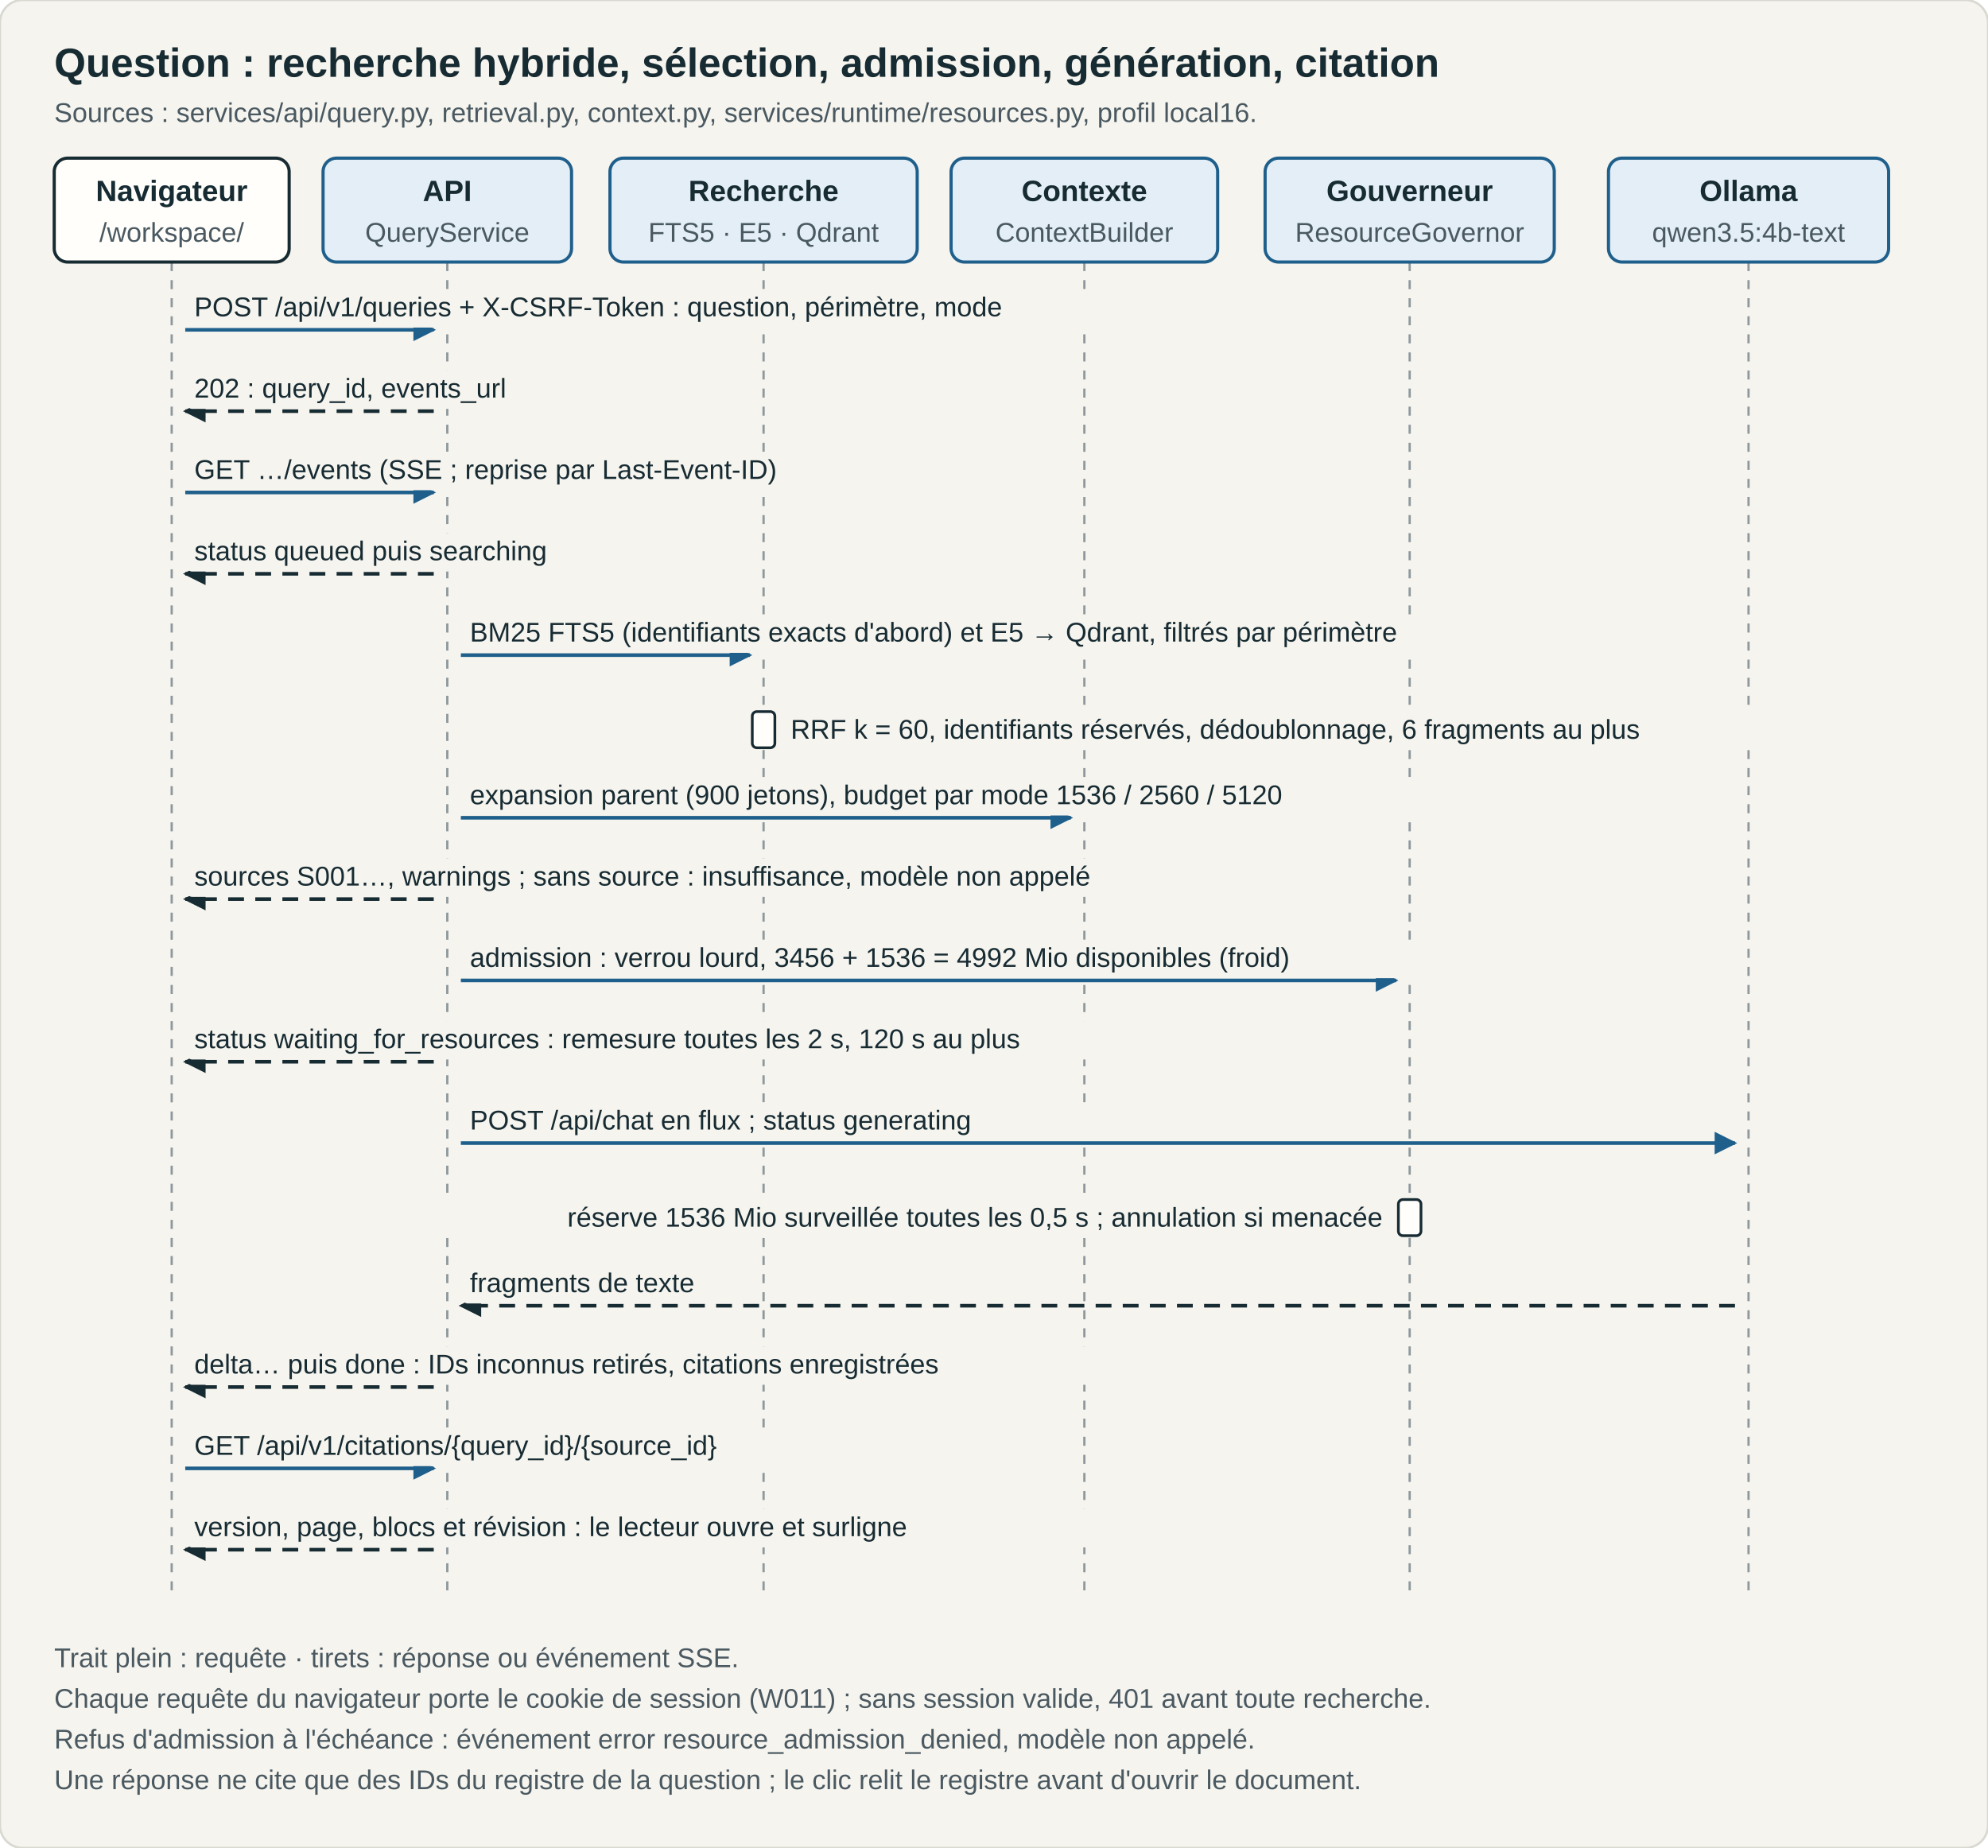
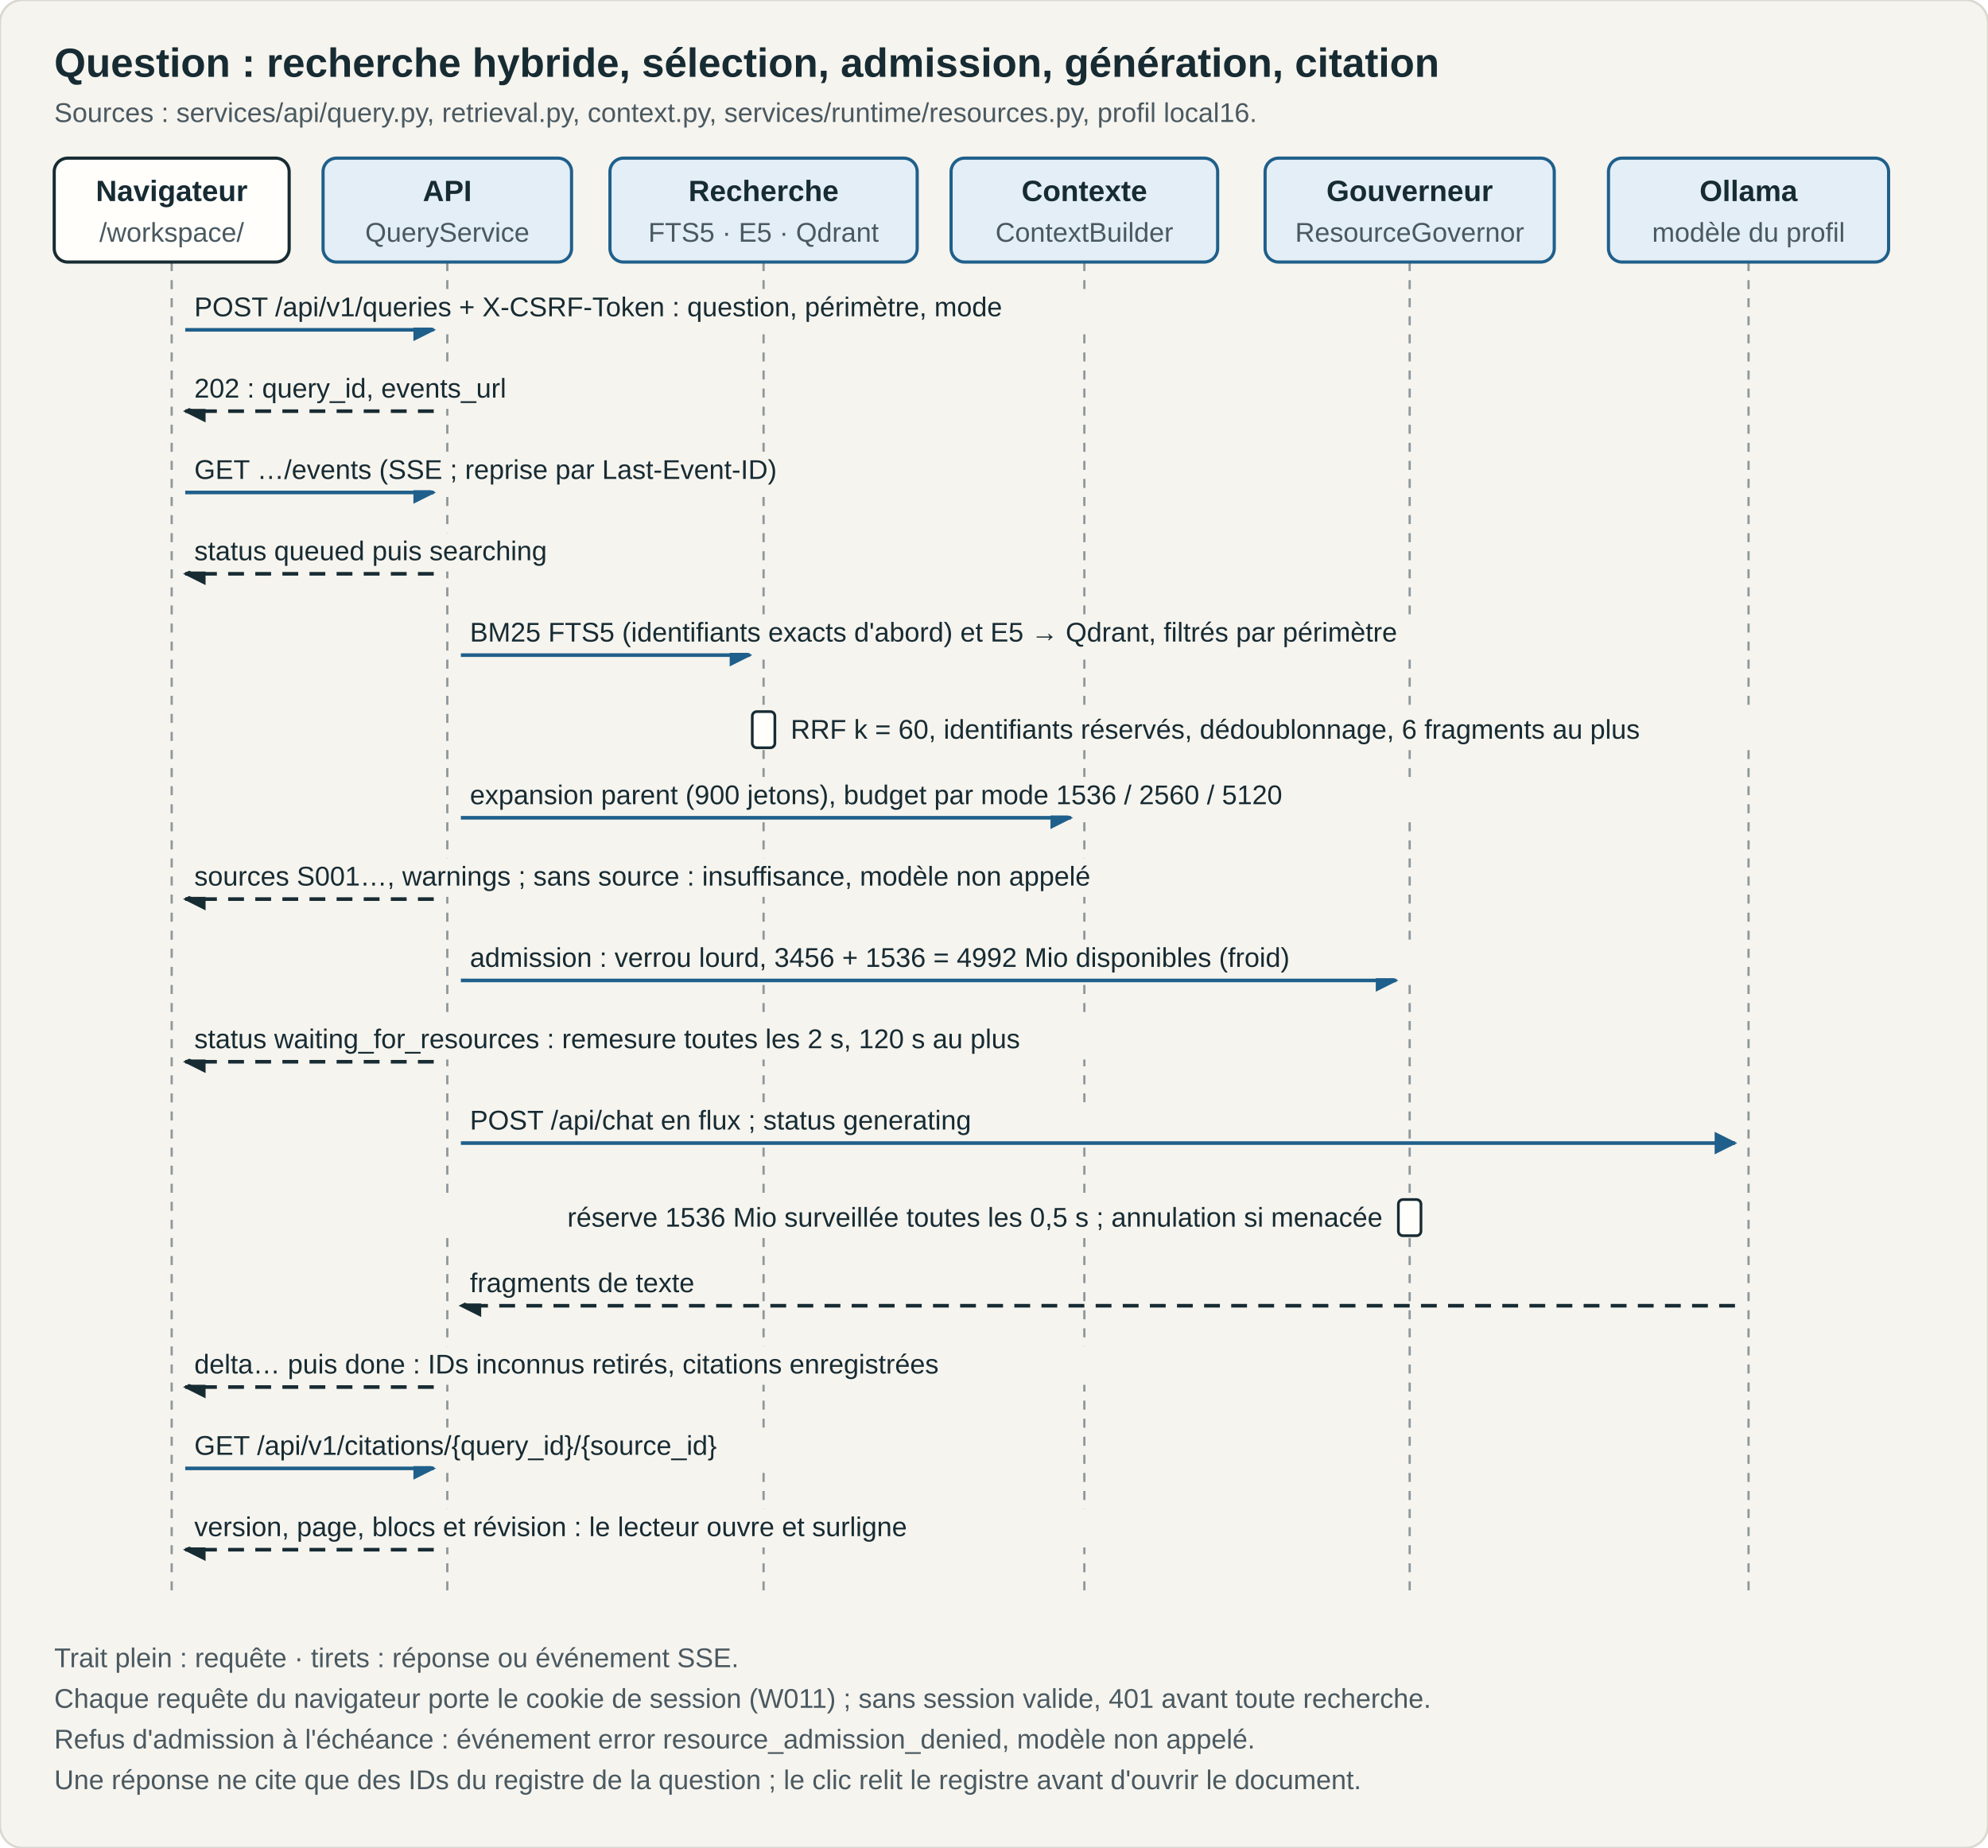
<svg xmlns="http://www.w3.org/2000/svg" width="880" height="818" viewBox="0 0 880 818" role="img" aria-labelledby="sequence-question-title sequence-question-desc" font-family="'Segoe UI', system-ui, -apple-system, 'Helvetica Neue', Arial, sans-serif">
  <defs>
    <marker id="sequence-question-head-172b33" viewBox="0 0 10 10" refX="9" refY="5" markerWidth="10" markerHeight="10" markerUnits="userSpaceOnUse" orient="auto-start-reverse">
      <path d="M0,0 L10,5 L0,10 z" fill="#172B33" />
    </marker>
    <marker id="sequence-question-head-1f5f8b" viewBox="0 0 10 10" refX="9" refY="5" markerWidth="10" markerHeight="10" markerUnits="userSpaceOnUse" orient="auto-start-reverse">
      <path d="M0,0 L10,5 L0,10 z" fill="#1F5F8B" />
    </marker>
  </defs>
  <rect x="0" y="0" width="880" height="818" rx="10" fill="#F6F4EE" stroke="#D9D9D1" />
  <line x1="774" y1="116" x2="774" y2="708" stroke="#8E989D" stroke-width="1" stroke-dasharray="4 4" />
  <line x1="624" y1="116" x2="624" y2="708" stroke="#8E989D" stroke-width="1" stroke-dasharray="4 4" />
  <line x1="480" y1="116" x2="480" y2="708" stroke="#8E989D" stroke-width="1" stroke-dasharray="4 4" />
  <line x1="338" y1="116" x2="338" y2="708" stroke="#8E989D" stroke-width="1" stroke-dasharray="4 4" />
  <line x1="198" y1="116" x2="198" y2="708" stroke="#8E989D" stroke-width="1" stroke-dasharray="4 4" />
  <line x1="76" y1="116" x2="76" y2="708" stroke="#8E989D" stroke-width="1" stroke-dasharray="4 4" />
  <text x="24" y="34" font-size="18" fill="#172B33" font-weight="600">Question : recherche hybride, sélection, admission, génération, citation</text>
  <text x="24" y="54" font-size="12" fill="#4A5961">Sources : services/api/query.py, retrieval.py, context.py, services/runtime/resources.py, profil local16.</text>
  <rect x="24" y="70" width="104" height="46" rx="6" fill="#FFFEFA" stroke="#172B33" stroke-width="1.4" />
  <text x="76" y="89" font-size="13" fill="#172B33" font-weight="600" text-anchor="middle">Navigateur</text>
  <text x="76" y="107" font-size="12" fill="#4A5961" text-anchor="middle">/workspace/</text>
  <rect x="143" y="70" width="110" height="46" rx="6" fill="#E3EEF6" stroke="#1F5F8B" stroke-width="1.4" />
  <text x="198" y="89" font-size="13" fill="#172B33" font-weight="600" text-anchor="middle">API</text>
  <text x="198" y="107" font-size="12" fill="#4A5961" text-anchor="middle">QueryService</text>
  <rect x="270" y="70" width="136" height="46" rx="6" fill="#E3EEF6" stroke="#1F5F8B" stroke-width="1.4" />
  <text x="338" y="89" font-size="13" fill="#172B33" font-weight="600" text-anchor="middle">Recherche</text>
  <text x="338" y="107" font-size="12" fill="#4A5961" text-anchor="middle">FTS5 · E5 · Qdrant</text>
  <rect x="421" y="70" width="118" height="46" rx="6" fill="#E3EEF6" stroke="#1F5F8B" stroke-width="1.4" />
  <text x="480" y="89" font-size="13" fill="#172B33" font-weight="600" text-anchor="middle">Contexte</text>
  <text x="480" y="107" font-size="12" fill="#4A5961" text-anchor="middle">ContextBuilder</text>
  <rect x="560" y="70" width="128" height="46" rx="6" fill="#E3EEF6" stroke="#1F5F8B" stroke-width="1.4" />
  <text x="624" y="89" font-size="13" fill="#172B33" font-weight="600" text-anchor="middle">Gouverneur</text>
  <text x="624" y="107" font-size="12" fill="#4A5961" text-anchor="middle">ResourceGovernor</text>
  <rect x="712" y="70" width="124" height="46" rx="6" fill="#E3EEF6" stroke="#1F5F8B" stroke-width="1.4" />
  <text x="774" y="89" font-size="13" fill="#172B33" font-weight="600" text-anchor="middle">Ollama</text>
-   <text x="774" y="107" font-size="12" fill="#4A5961" text-anchor="middle">qwen3.5:4b-text</text>
+   <text x="774" y="107" font-size="12" fill="#4A5961" text-anchor="middle">modèle du profil</text>
  <polyline points="82,146 192,146" fill="none" stroke="#1F5F8B" stroke-width="1.6" marker-end="url(#sequence-question-head-1f5f8b)" />
  <rect x="83" y="128" width="436.92" height="17" rx="2" fill="#F6F4EE" stroke="#F6F4EE" stroke-width="0" />
  <text x="86" y="140" font-size="12" fill="#172B33">POST /api/v1/queries + X-CSRF-Token : question, périmètre, mode</text>
  <polyline points="192,182 82,182" fill="none" stroke="#172B33" stroke-width="1.6" stroke-dasharray="7 5" marker-end="url(#sequence-question-head-172b33)" />
  <rect x="83" y="164" width="183.84" height="17" rx="2" fill="#F6F4EE" stroke="#F6F4EE" stroke-width="0" />
  <text x="86" y="176" font-size="12" fill="#172B33">202 : query_id, events_url</text>
  <polyline points="82,218 192,218" fill="none" stroke="#1F5F8B" stroke-width="1.6" marker-end="url(#sequence-question-head-1f5f8b)" />
  <rect x="83" y="200" width="320.64" height="17" rx="2" fill="#F6F4EE" stroke="#F6F4EE" stroke-width="0" />
  <text x="86" y="212" font-size="12" fill="#172B33">GET …/events (SSE ; reprise par Last-Event-ID)</text>
  <polyline points="192,254 82,254" fill="none" stroke="#172B33" stroke-width="1.6" stroke-dasharray="7 5" marker-end="url(#sequence-question-head-172b33)" />
  <rect x="83" y="236" width="197.52" height="17" rx="2" fill="#F6F4EE" stroke="#F6F4EE" stroke-width="0" />
  <text x="86" y="248" font-size="12" fill="#172B33">status queued puis searching</text>
  <polyline points="204,290 332,290" fill="none" stroke="#1F5F8B" stroke-width="1.6" marker-end="url(#sequence-question-head-1f5f8b)" />
  <rect x="205" y="272" width="532.68" height="17" rx="2" fill="#F6F4EE" stroke="#F6F4EE" stroke-width="0" />
  <text x="208" y="284" font-size="12" fill="#172B33">BM25 FTS5 (identifiants exacts d'abord) et E5 → Qdrant, filtrés par périmètre</text>
  <rect x="333" y="315" width="10" height="16" rx="2" fill="#FFFEFA" stroke="#172B33" stroke-width="1.2" />
  <rect x="347" y="315" width="477.96" height="17" rx="2" fill="#F6F4EE" stroke="#F6F4EE" stroke-width="0" />
  <text x="350" y="327" font-size="12" fill="#172B33">RRF k = 60, identifiants réservés, dédoublonnage, 6 fragments au plus</text>
  <polyline points="204,362 474,362" fill="none" stroke="#1F5F8B" stroke-width="1.6" marker-end="url(#sequence-question-head-1f5f8b)" />
  <rect x="205" y="344" width="450.6" height="17" rx="2" fill="#F6F4EE" stroke="#F6F4EE" stroke-width="0" />
  <text x="208" y="356" font-size="12" fill="#172B33">expansion parent (900 jetons), budget par mode 1536 / 2560 / 5120</text>
  <polyline points="192,398 82,398" fill="none" stroke="#172B33" stroke-width="1.6" stroke-dasharray="7 5" marker-end="url(#sequence-question-head-172b33)" />
  <rect x="83" y="380" width="491.64" height="17" rx="2" fill="#F6F4EE" stroke="#F6F4EE" stroke-width="0" />
  <text x="86" y="392" font-size="12" fill="#172B33">sources S001…, warnings ; sans source : insuffisance, modèle non appelé</text>
  <polyline points="204,434 618,434" fill="none" stroke="#1F5F8B" stroke-width="1.6" marker-end="url(#sequence-question-head-1f5f8b)" />
  <rect x="205" y="416" width="471.12" height="17" rx="2" fill="#F6F4EE" stroke="#F6F4EE" stroke-width="0" />
  <text x="208" y="428" font-size="12" fill="#172B33">admission : verrou lourd, 3456 + 1536 = 4992 Mio disponibles (froid)</text>
  <polyline points="192,470 82,470" fill="none" stroke="#172B33" stroke-width="1.6" stroke-dasharray="7 5" marker-end="url(#sequence-question-head-172b33)" />
  <rect x="83" y="452" width="477.96" height="17" rx="2" fill="#F6F4EE" stroke="#F6F4EE" stroke-width="0" />
  <text x="86" y="464" font-size="12" fill="#172B33">status waiting_for_resources : remesure toutes les 2 s, 120 s au plus</text>
  <polyline points="204,506 768,506" fill="none" stroke="#1F5F8B" stroke-width="1.6" marker-end="url(#sequence-question-head-1f5f8b)" />
  <rect x="205" y="488" width="293.28" height="17" rx="2" fill="#F6F4EE" stroke="#F6F4EE" stroke-width="0" />
  <text x="208" y="500" font-size="12" fill="#172B33">POST /api/chat en flux ; status generating</text>
  <rect x="619" y="531" width="10" height="16" rx="2" fill="#FFFEFA" stroke="#172B33" stroke-width="1.2" />
  <rect x="143.88" y="531" width="471.12" height="17" rx="2" fill="#F6F4EE" stroke="#F6F4EE" stroke-width="0" />
  <text x="612" y="543" font-size="12" fill="#172B33" text-anchor="end">réserve 1536 Mio surveillée toutes les 0,5 s ; annulation si menacée</text>
  <polyline points="768,578 204,578" fill="none" stroke="#172B33" stroke-width="1.6" stroke-dasharray="7 5" marker-end="url(#sequence-question-head-172b33)" />
  <rect x="205" y="560" width="129.12" height="17" rx="2" fill="#F6F4EE" stroke="#F6F4EE" stroke-width="0" />
  <text x="208" y="572" font-size="12" fill="#172B33">fragments de texte</text>
  <polyline points="192,614 82,614" fill="none" stroke="#172B33" stroke-width="1.6" stroke-dasharray="7 5" marker-end="url(#sequence-question-head-172b33)" />
  <rect x="83" y="596" width="436.92" height="17" rx="2" fill="#F6F4EE" stroke="#F6F4EE" stroke-width="0" />
  <text x="86" y="608" font-size="12" fill="#172B33">delta… puis done : IDs inconnus retirés, citations enregistrées</text>
  <polyline points="82,650 192,650" fill="none" stroke="#1F5F8B" stroke-width="1.6" marker-end="url(#sequence-question-head-1f5f8b)" />
  <rect x="83" y="632" width="306.96" height="17" rx="2" fill="#F6F4EE" stroke="#F6F4EE" stroke-width="0" />
  <text x="86" y="644" font-size="12" fill="#172B33">GET /api/v1/citations/{query_id}/{source_id}</text>
  <polyline points="192,686 82,686" fill="none" stroke="#172B33" stroke-width="1.6" stroke-dasharray="7 5" marker-end="url(#sequence-question-head-172b33)" />
  <rect x="83" y="668" width="436.92" height="17" rx="2" fill="#F6F4EE" stroke="#F6F4EE" stroke-width="0" />
  <text x="86" y="680" font-size="12" fill="#172B33">version, page, blocs et révision : le lecteur ouvre et surligne</text>
  <text x="24" y="738" font-size="12" fill="#4A5961">Trait plein : requête · tirets : réponse ou événement SSE.</text>
  <text x="24" y="756" font-size="12" fill="#4A5961">Chaque requête du navigateur porte le cookie de session (W011) ; sans session valide, 401 avant toute recherche.</text>
  <text x="24" y="774" font-size="12" fill="#4A5961">Refus d'admission à l'échéance : événement error resource_admission_denied, modèle non appelé.</text>
  <text x="24" y="792" font-size="12" fill="#4A5961">Une réponse ne cite que des IDs du registre de la question ; le clic relit le registre avant d'ouvrir le document.</text>
</svg>
